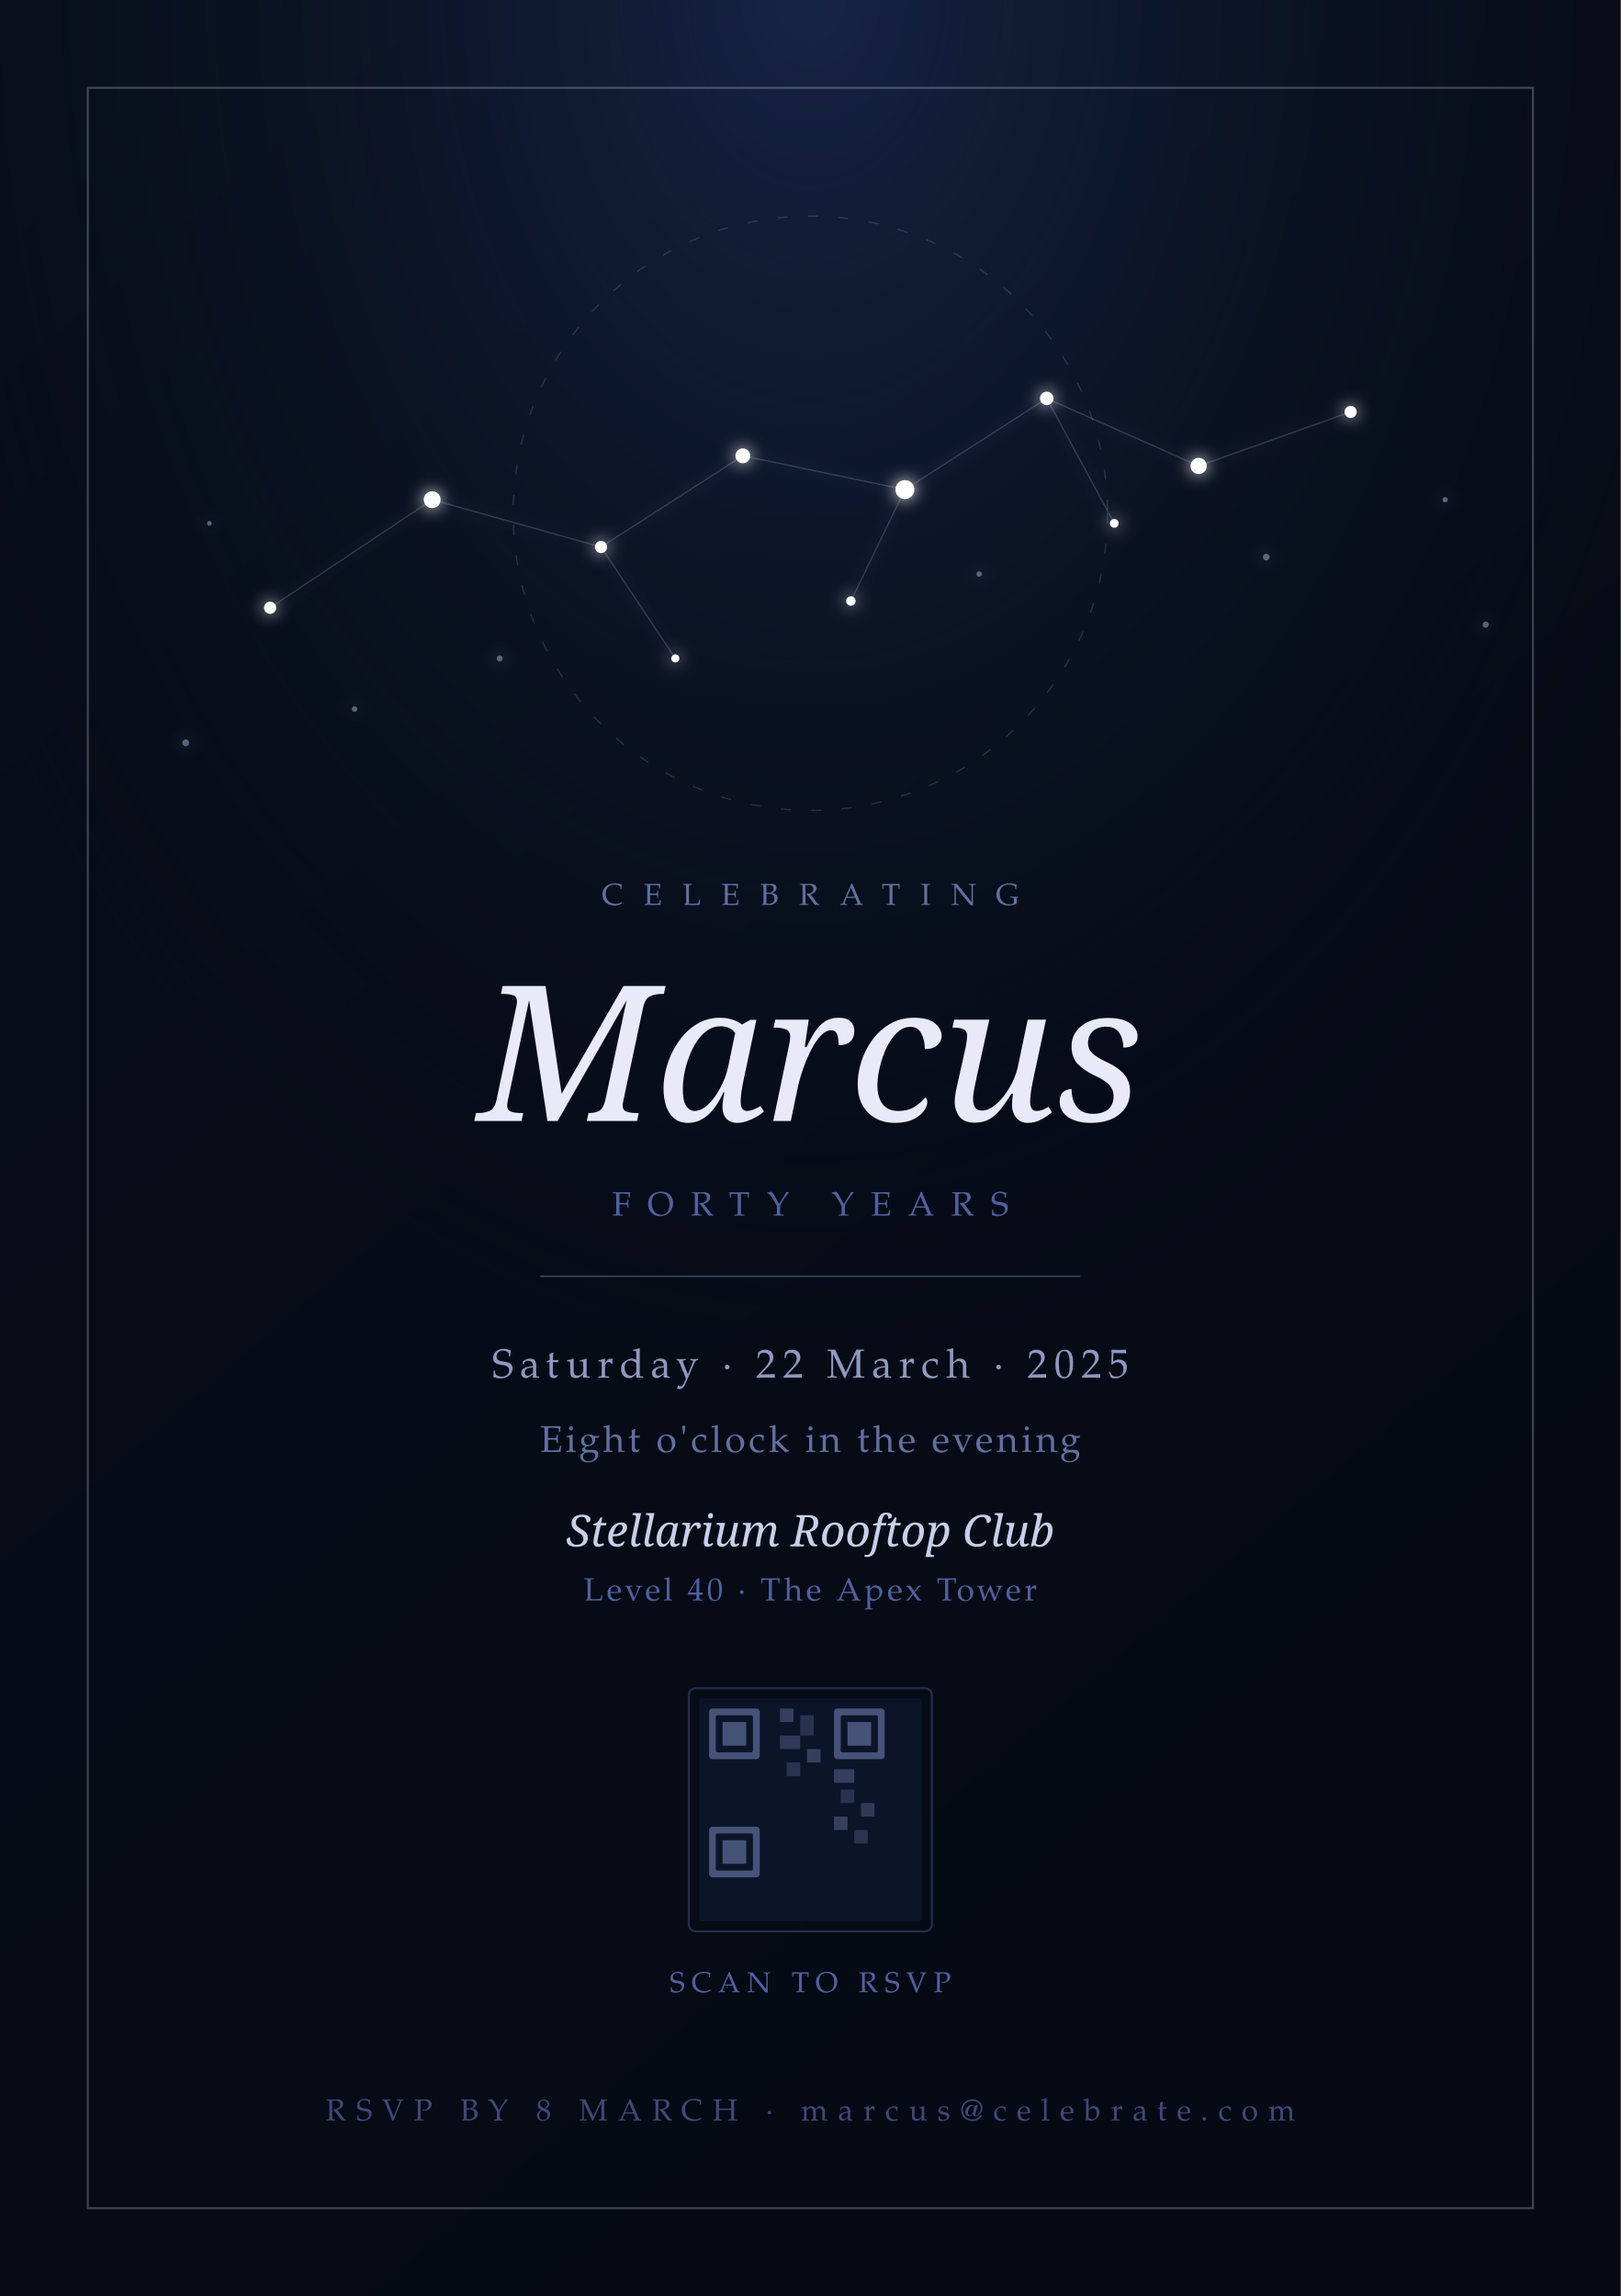
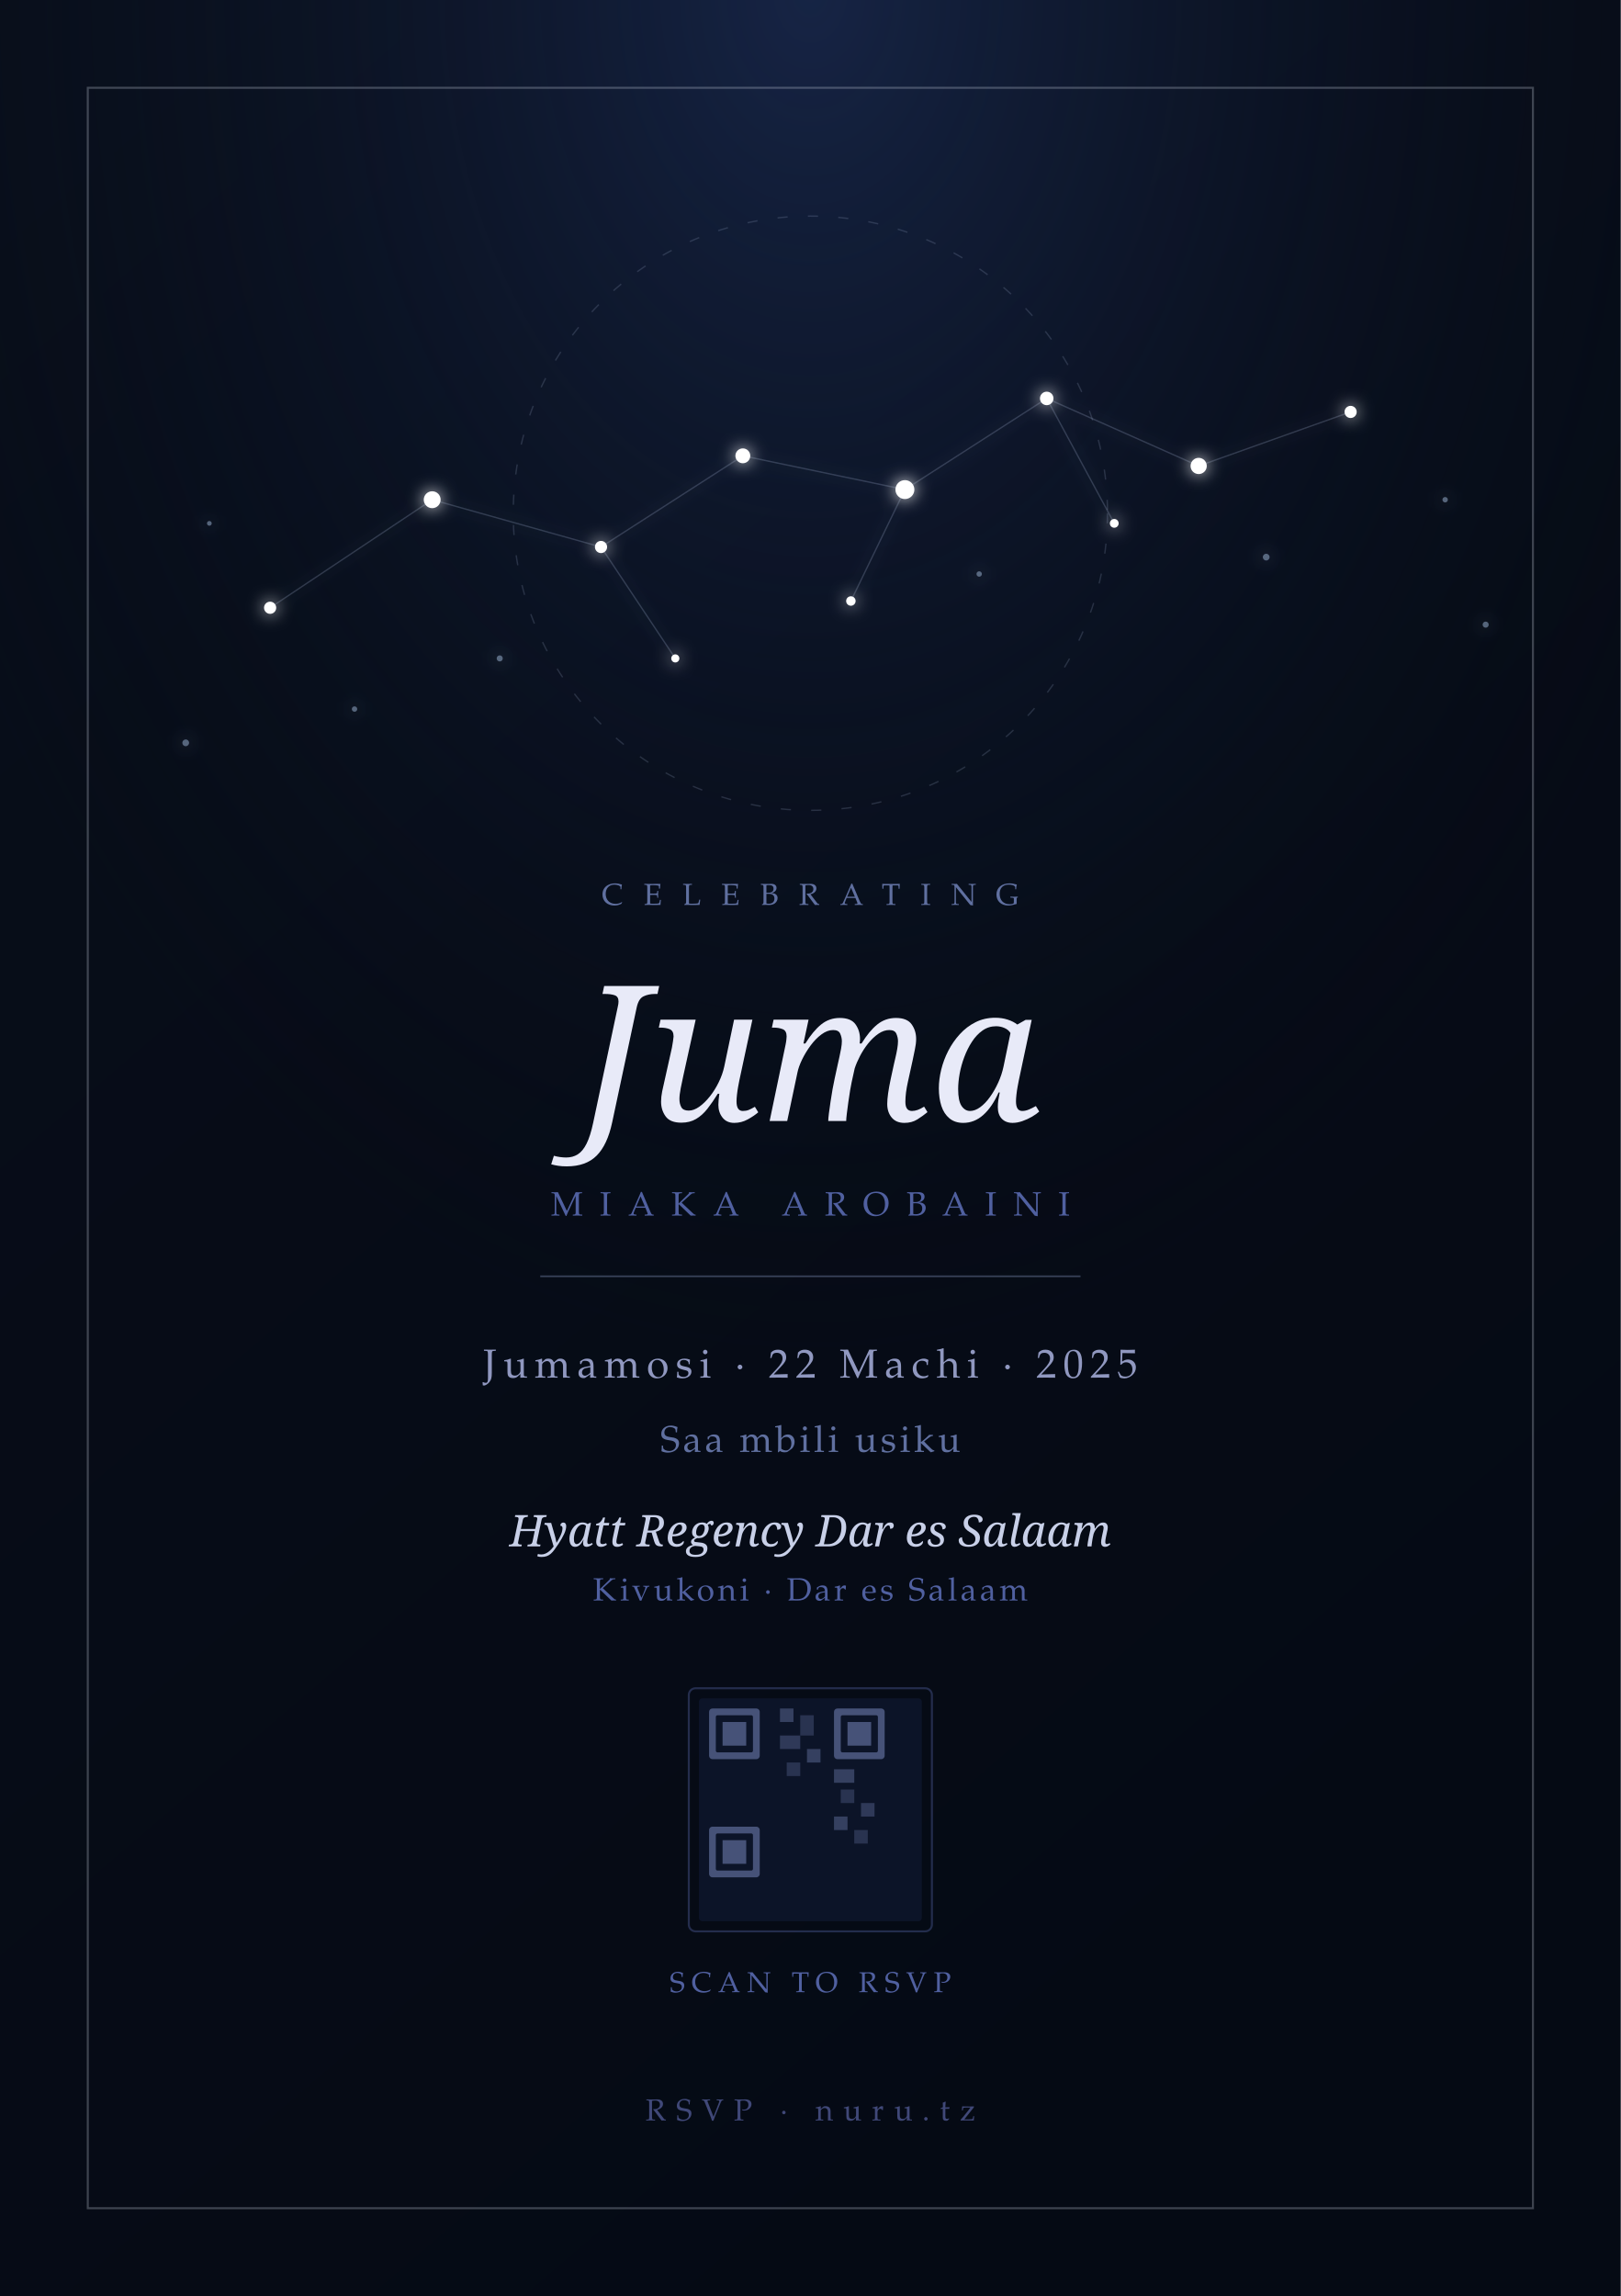
<svg xmlns="http://www.w3.org/2000/svg" viewBox="0 0 480 680" width="480" height="680">
  <defs>
    <linearGradient id="bg" x1="0%" y1="0%" x2="60%" y2="100%">
      <stop offset="0%" stop-color="#080e1a" />
      <stop offset="100%" stop-color="#050a14" />
    </linearGradient>
    <linearGradient id="silver" x1="0%" y1="0%" x2="100%" y2="100%">
      <stop offset="0%" stop-color="#e8e8f0" />
      <stop offset="50%" stop-color="#c0c8d8" />
      <stop offset="100%" stop-color="#9098b0" />
    </linearGradient>
    <radialGradient id="starGlow" cx="50%" cy="50%" r="50%">
      <stop offset="0%" stop-color="#ffffff" stop-opacity="1" />
      <stop offset="100%" stop-color="#ffffff" stop-opacity="0" />
    </radialGradient>
    <filter id="starBloom">
      <feGaussianBlur stdDeviation="2.5" result="b" />
      <feMerge>
        <feMergeNode in="b" />
        <feMergeNode in="SourceGraphic" />
      </feMerge>
    </filter>
  </defs>
  <rect width="480" height="680" fill="url(#bg)" />
  <radialGradient id="topGlow" cx="50%" cy="0%" r="60%">
    <stop offset="0%" stop-color="#1a2a50" stop-opacity="0.8" />
    <stop offset="100%" stop-color="#080e1a" stop-opacity="0" />
  </radialGradient>
  <rect width="480" height="680" fill="url(#topGlow)" />
  <rect x="26" y="26" width="428" height="628" fill="none" stroke="#c0c8d8" stroke-width="0.6" opacity="0.3" />
  <g filter="url(#starBloom)">
    <g stroke="#a0b0d0" stroke-width="0.4" opacity="0.25" fill="none">
      <line x1="80" y1="180" x2="128" y2="148" />
      <line x1="128" y1="148" x2="178" y2="162" />
      <line x1="178" y1="162" x2="220" y2="135" />
      <line x1="220" y1="135" x2="268" y2="145" />
      <line x1="268" y1="145" x2="310" y2="118" />
      <line x1="310" y1="118" x2="355" y2="138" />
      <line x1="355" y1="138" x2="400" y2="122" />
      <line x1="178" y1="162" x2="200" y2="195" />
      <line x1="268" y1="145" x2="252" y2="178" />
      <line x1="310" y1="118" x2="330" y2="155" />
    </g>
    <g fill="#ffffff">
      <circle cx="80" cy="180" r="1.8" />
      <circle cx="128" cy="148" r="2.5" />
      <circle cx="178" cy="162" r="1.8" />
      <circle cx="200" cy="195" r="1.2" />
      <circle cx="220" cy="135" r="2.2" />
      <circle cx="252" cy="178" r="1.4" />
      <circle cx="268" cy="145" r="2.8" />
      <circle cx="310" cy="118" r="2.0" />
      <circle cx="330" cy="155" r="1.3" />
      <circle cx="355" cy="138" r="2.4" />
      <circle cx="400" cy="122" r="1.8" />
    </g>
    <g fill="#a0b8d8" opacity="0.5">
      <circle cx="55" cy="220" r="1" />
      <circle cx="105" cy="210" r="0.8" />
      <circle cx="148" cy="195" r="0.9" />
      <circle cx="290" cy="170" r="0.8" />
      <circle cx="375" cy="165" r="1" />
      <circle cx="428" cy="148" r="0.8" />
      <circle cx="62" cy="155" r="0.7" />
      <circle cx="440" cy="185" r="0.9" />
    </g>
  </g>
  <circle cx="240" cy="152" r="88" fill="none" stroke="#a0b0d0" stroke-width="0.4" opacity="0.2" stroke-dasharray="3,6" />
  <text x="240" y="268" font-family="'Palatino Linotype',Palatino,serif" font-size="9" fill="#6070a0" letter-spacing="6" text-anchor="middle">CELEBRATING</text>
-   <text x="240" y="332" font-family="Georgia,serif" font-size="56" fill="#e8eaf8" font-style="italic" text-anchor="middle" id="honoree">Marcus</text>
-   <text x="240" y="360" font-family="'Palatino Linotype',Palatino,serif" font-size="10" fill="#5060a0" letter-spacing="5" text-anchor="middle" id="milestone">FORTY YEARS</text>
+   <text x="240" y="332" font-family="Georgia,serif" font-size="56" fill="#e8eaf8" font-style="italic" text-anchor="middle" id="honoree">Juma</text>
+   <text x="240" y="360" font-family="'Palatino Linotype',Palatino,serif" font-size="10" fill="#5060a0" letter-spacing="5" text-anchor="middle" id="milestone">MIAKA AROBAINI</text>
  <line x1="160" y1="378" x2="320" y2="378" stroke="#8090b8" stroke-width="0.5" opacity="0.4" />
-   <text x="240" y="408" font-family="'Palatino Linotype',Palatino,serif" font-size="12" fill="#9098c0" letter-spacing="2" text-anchor="middle" id="date">Saturday · 22 March · 2025</text>
-   <text x="240" y="430" font-family="'Palatino Linotype',Palatino,serif" font-size="11" fill="#6070a0" letter-spacing="1" text-anchor="middle" id="time">Eight o'clock in the evening</text>
-   <text x="240" y="458" font-family="Georgia,serif" font-size="13" fill="#c8d0e8" font-style="italic" text-anchor="middle" id="venue">Stellarium Rooftop Club</text>
-   <text x="240" y="474" font-family="'Palatino Linotype',Palatino,serif" font-size="9.5" fill="#5060a0" letter-spacing="1" text-anchor="middle" id="address">Level 40 · The Apex Tower</text>
+   <text x="240" y="408" font-family="'Palatino Linotype',Palatino,serif" font-size="12" fill="#9098c0" letter-spacing="2" text-anchor="middle" id="date">Jumamosi · 22 Machi · 2025</text>
+   <text x="240" y="430" font-family="'Palatino Linotype',Palatino,serif" font-size="11" fill="#6070a0" letter-spacing="1" text-anchor="middle" id="time">Saa mbili usiku</text>
+   <text x="240" y="458" font-family="Georgia,serif" font-size="13" fill="#c8d0e8" font-style="italic" text-anchor="middle" id="venue">Hyatt Regency Dar es Salaam</text>
+   <text x="240" y="474" font-family="'Palatino Linotype',Palatino,serif" font-size="9.5" fill="#5060a0" letter-spacing="1" text-anchor="middle" id="address">Kivukoni · Dar es Salaam</text>
  <rect x="204" y="500" width="72" height="72" rx="2" fill="none" stroke="#5060a0" stroke-width="0.6" opacity="0.4" />
  <rect x="207" y="503" width="66" height="66" rx="1" fill="#0c1428" />
  <g fill="#8090c8" opacity="0.5">
    <rect x="210" y="506" width="15" height="15" rx="1" />
    <rect x="212" y="508" width="11" height="11" rx="0.5" fill="#0c1428" />
    <rect x="214" y="510" width="7" height="7" fill="#8090c8" />
    <rect x="247" y="506" width="15" height="15" rx="1" />
    <rect x="249" y="508" width="11" height="11" rx="0.5" fill="#0c1428" />
    <rect x="251" y="510" width="7" height="7" fill="#8090c8" />
    <rect x="210" y="541" width="15" height="15" rx="1" />
    <rect x="212" y="543" width="11" height="11" rx="0.5" fill="#0c1428" />
    <rect x="214" y="545" width="7" height="7" fill="#8090c8" />
    <rect x="231" y="506" width="4" height="4" opacity="0.7" />
    <rect x="237" y="508" width="4" height="6" opacity="0.5" />
    <rect x="231" y="514" width="6" height="4" opacity="0.6" />
    <rect x="239" y="518" width="4" height="4" opacity="0.7" />
    <rect x="233" y="522" width="4" height="4" opacity="0.5" />
    <rect x="247" y="524" width="6" height="4" opacity="0.7" />
    <rect x="249" y="530" width="4" height="4" opacity="0.5" />
    <rect x="255" y="534" width="4" height="4" opacity="0.6" />
    <rect x="247" y="538" width="4" height="4" opacity="0.7" />
    <rect x="253" y="542" width="4" height="4" opacity="0.5" />
  </g>
  <text x="240" y="590" font-family="'Palatino Linotype',Palatino,serif" font-size="8.5" fill="#5060a0" letter-spacing="2" text-anchor="middle">SCAN TO RSVP</text>
-   <text x="240" y="628" font-family="'Palatino Linotype',Palatino,serif" font-size="9" fill="#404878" letter-spacing="3" text-anchor="middle" id="rsvp">RSVP BY 8 MARCH · marcus@celebrate.com</text>
+   <text x="240" y="628" font-family="'Palatino Linotype',Palatino,serif" font-size="9" fill="#404878" letter-spacing="3" text-anchor="middle" id="rsvp">RSVP · nuru.tz</text>
</svg>
